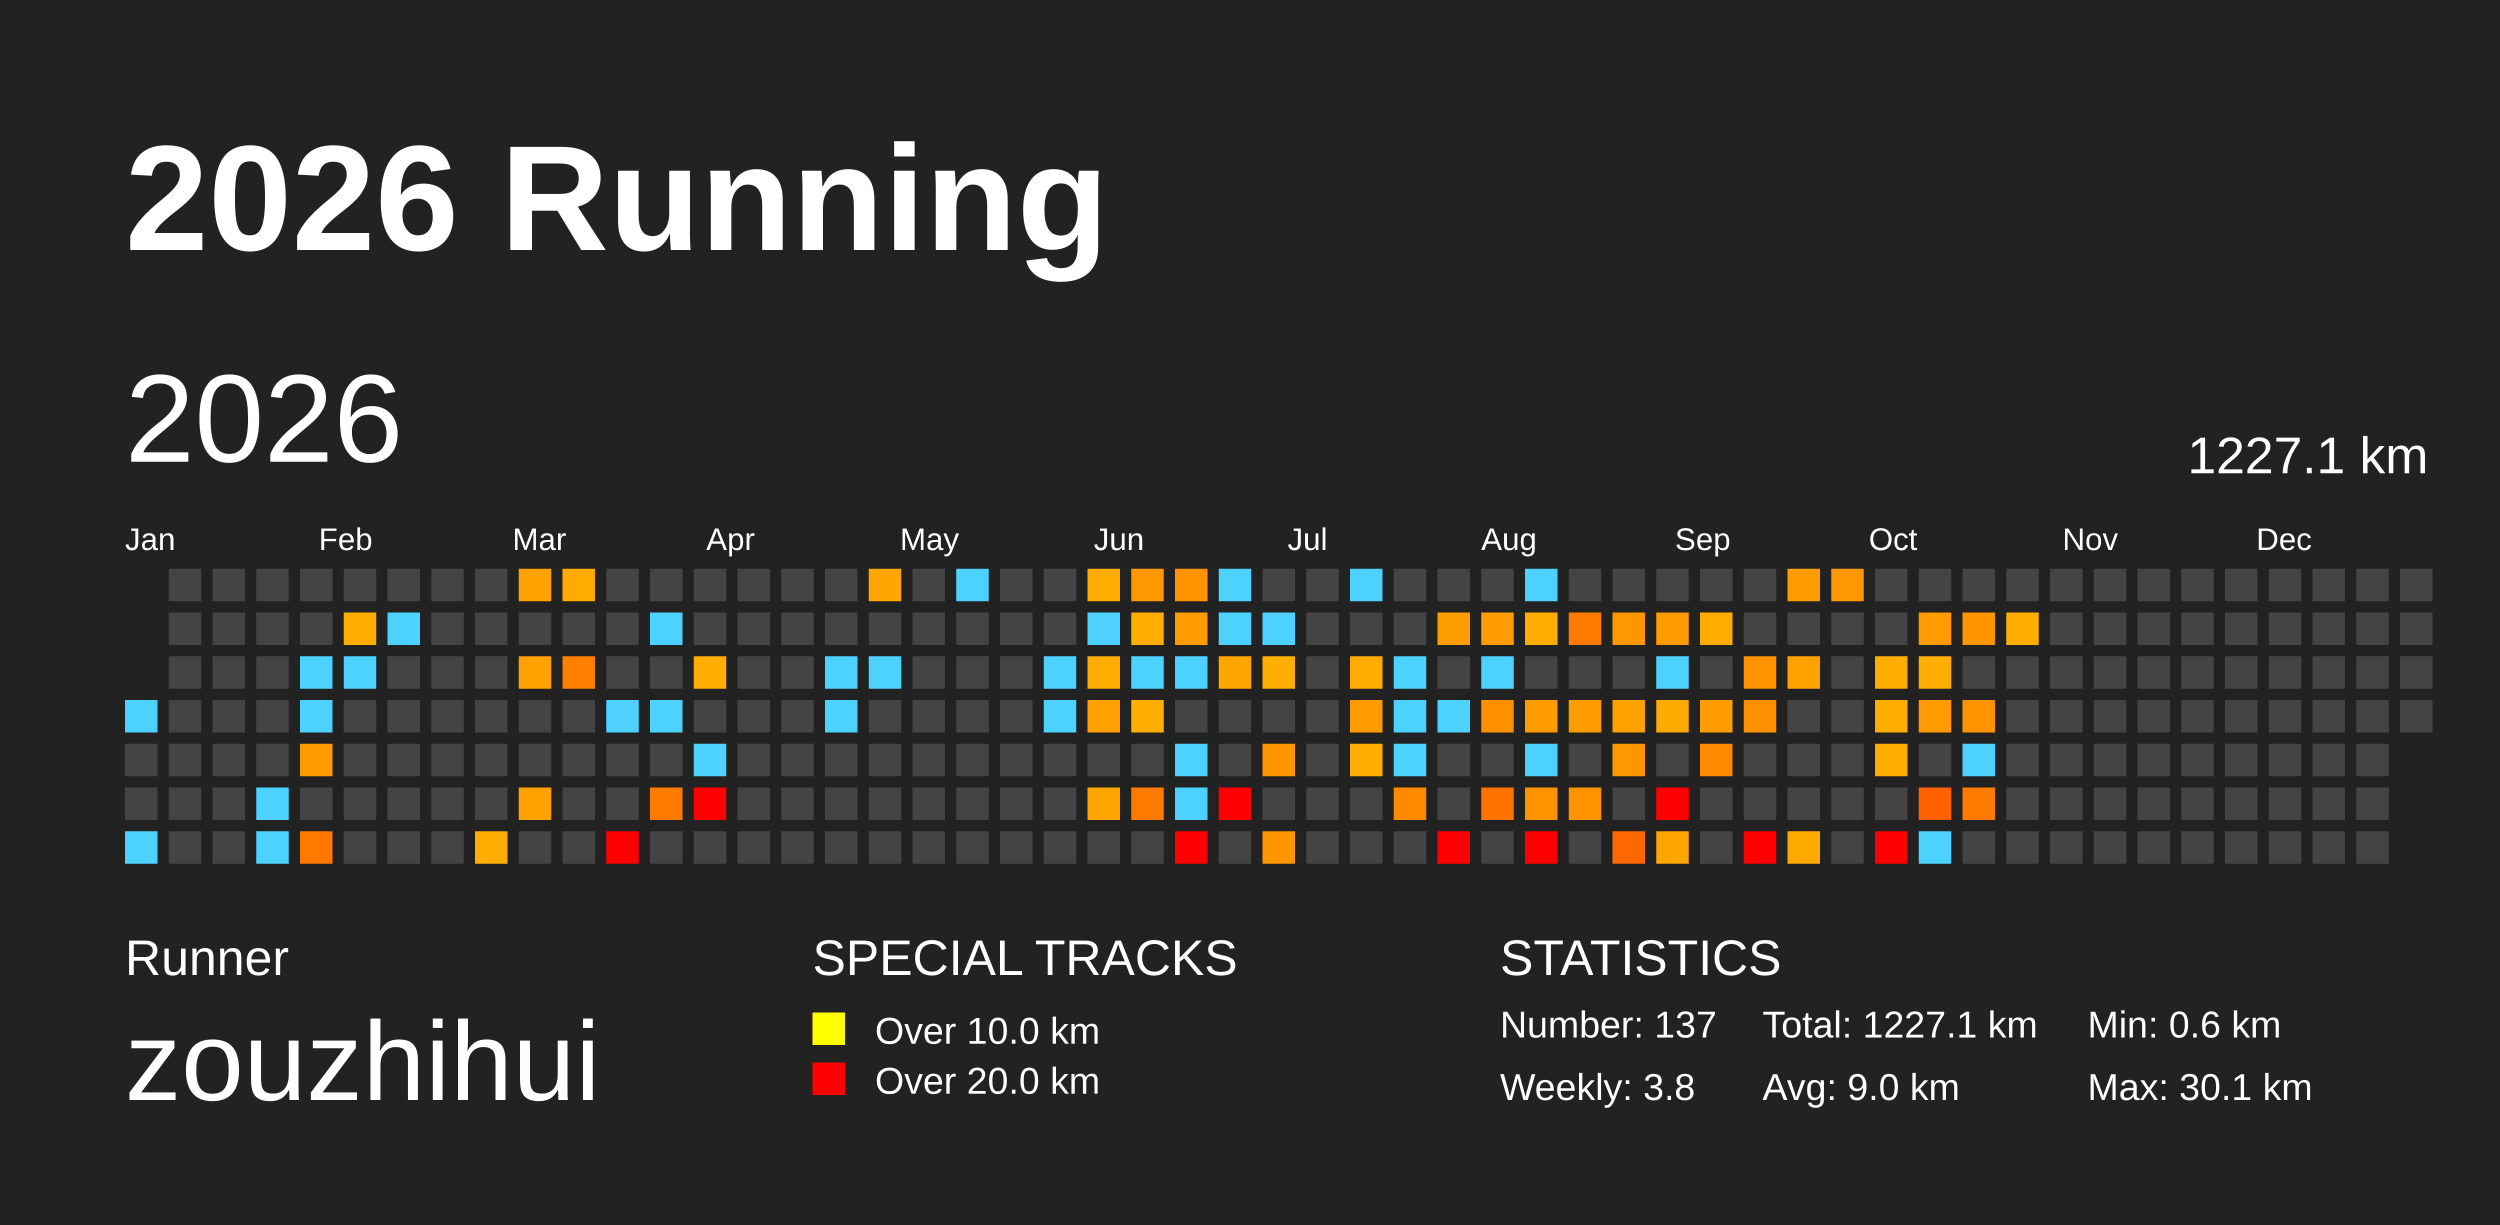
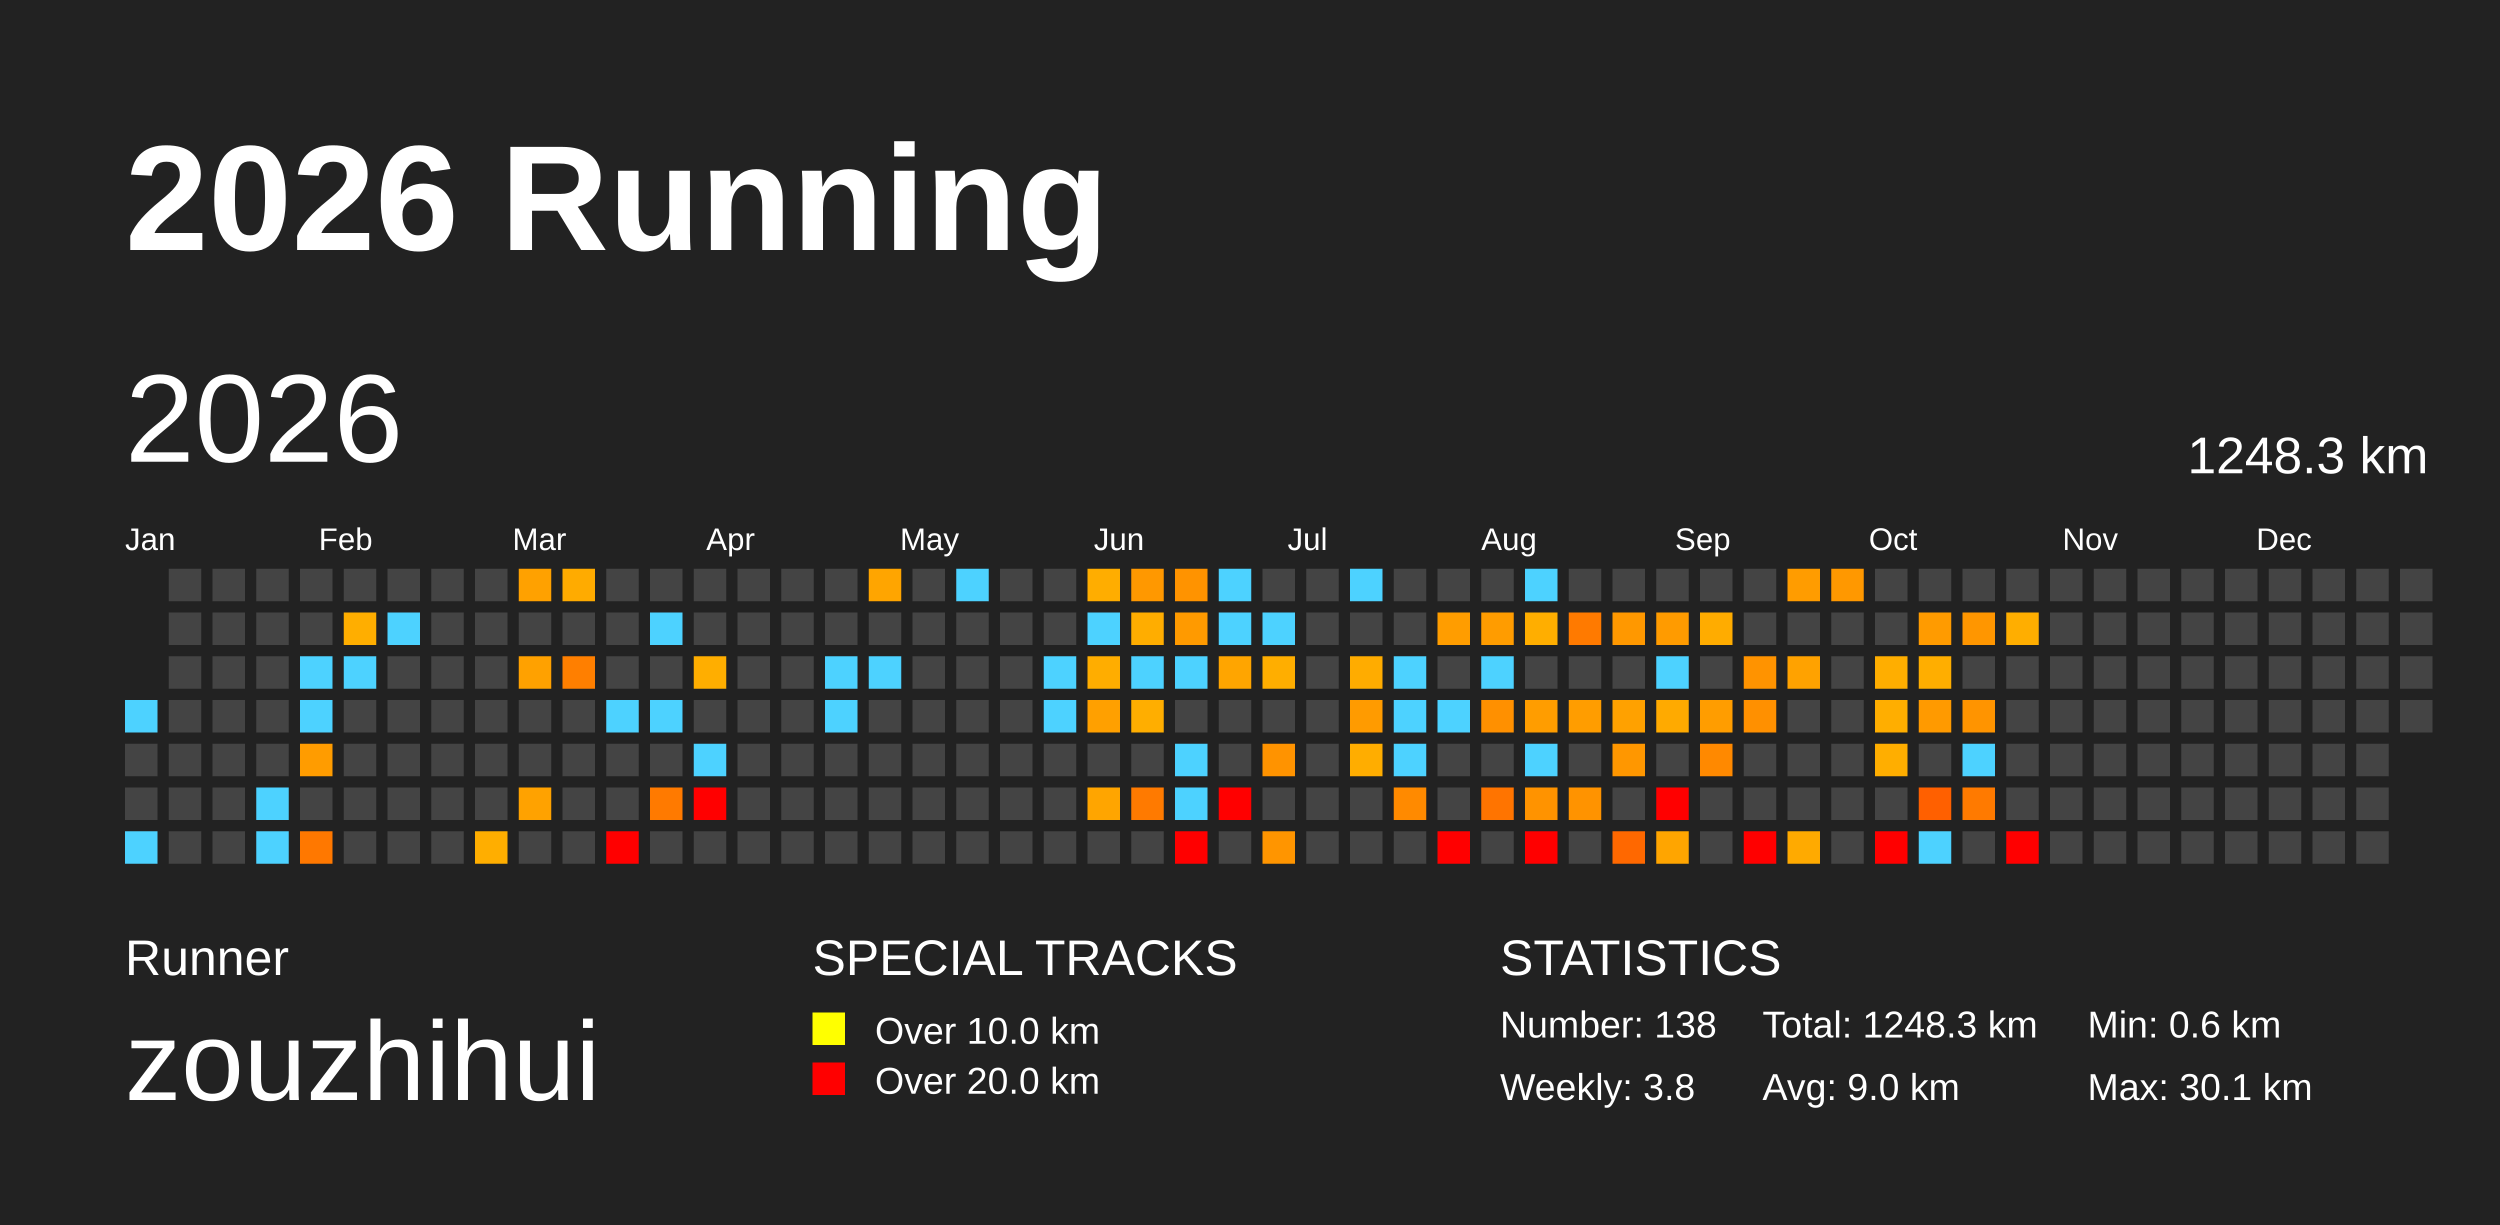
<svg xmlns="http://www.w3.org/2000/svg" baseProfile="full" height="98mm" version="1.1" viewBox="0,0,200,98" width="200mm">
  <defs />
  <rect fill="#222222" height="98" width="200" x="0" y="0" />
  <text fill="#FFFFFF" style="font-size:12px; font-family:Arial; font-weight:bold;" x="10" y="20">2026 Running</text>
  <text fill="#FFFFFF" style="font-size:4px; font-family:Arial" x="10" y="78">Runner</text>
  <text fill="#FFFFFF" style="font-size:9px; font-family:Arial" x="10" y="88">zouzhihui</text>
  <text fill="#FFFFFF" style="font-size:4px; font-family:Arial" x="65" y="78">SPECIAL TRACKS</text>
  <rect fill="yellow" height="2.6" width="2.6" x="65" y="81" />
  <text fill="#FFFFFF" style="font-size:3px; font-family:Arial" x="70" y="83.5">Over 10.0 km</text>
  <rect fill="red" height="2.6" width="2.6" x="65" y="85" />
  <text fill="#FFFFFF" style="font-size:3px; font-family:Arial" x="70" y="87.5">Over 20.0 km</text>
  <text fill="#FFFFFF" style="font-size:4px; font-family:Arial" x="120" y="78">STATISTICS</text>
-   <text fill="#FFFFFF" style="font-size:3px; font-family:Arial" x="120" y="83">Number: 137</text>
+   <text fill="#FFFFFF" style="font-size:3px; font-family:Arial" x="120" y="83">Number: 138</text>
  <text fill="#FFFFFF" style="font-size:3px; font-family:Arial" x="120" y="88">Weekly: 3.8</text>
-   <text fill="#FFFFFF" style="font-size:3px; font-family:Arial" x="141" y="83">Total: 1227.1 km</text>
+   <text fill="#FFFFFF" style="font-size:3px; font-family:Arial" x="141" y="83">Total: 1248.3 km</text>
  <text fill="#FFFFFF" style="font-size:3px; font-family:Arial" x="141" y="88">Avg: 9.0 km</text>
  <text fill="#FFFFFF" style="font-size:3px; font-family:Arial" x="167" y="83">Min: 0.6 km</text>
  <text fill="#FFFFFF" style="font-size:3px; font-family:Arial" x="167" y="88">Max: 30.1 km</text>
  <text dominant-baseline="hanging" fill="#FFFFFF" style="font-size:10.0px; font-family:Arial;" x="10" y="30">2026</text>
-   <text dominant-baseline="hanging" fill="#FFFFFF" style="font-size:4.125px; font-family:Arial;" x="175" y="35">1227.1 km</text>
+   <text dominant-baseline="hanging" fill="#FFFFFF" style="font-size:4.125px; font-family:Arial;" x="175" y="35">1248.3 km</text>
  <text fill="#FFFFFF" style="font-size:2.5px; font-family:Arial" x="10.0" y="44">Jan</text>
  <text fill="#FFFFFF" style="font-size:2.5px; font-family:Arial" x="25.5" y="44">Feb</text>
  <text fill="#FFFFFF" style="font-size:2.5px; font-family:Arial" x="41.0" y="44">Mar</text>
  <text fill="#FFFFFF" style="font-size:2.5px; font-family:Arial" x="56.5" y="44">Apr</text>
  <text fill="#FFFFFF" style="font-size:2.5px; font-family:Arial" x="72.0" y="44">May</text>
  <text fill="#FFFFFF" style="font-size:2.5px; font-family:Arial" x="87.5" y="44">Jun</text>
  <text fill="#FFFFFF" style="font-size:2.5px; font-family:Arial" x="103.0" y="44">Jul</text>
  <text fill="#FFFFFF" style="font-size:2.5px; font-family:Arial" x="118.5" y="44">Aug</text>
  <text fill="#FFFFFF" style="font-size:2.5px; font-family:Arial" x="134.0" y="44">Sep</text>
  <text fill="#FFFFFF" style="font-size:2.5px; font-family:Arial" x="149.5" y="44">Oct</text>
  <text fill="#FFFFFF" style="font-size:2.5px; font-family:Arial" x="165.0" y="44">Nov</text>
  <text fill="#FFFFFF" style="font-size:2.5px; font-family:Arial" x="180.5" y="44">Dec</text>
  <rect fill="#4dd2ff" height="2.6" width="2.6" x="10.0" y="56.0" />
  <rect fill="#444444" height="2.6" width="2.6" x="10.0" y="59.5" />
  <rect fill="#444444" height="2.6" width="2.6" x="10.0" y="63.0" />
  <rect fill="#4dd2ff" height="2.6" width="2.6" x="10.0" y="66.5" />
  <rect fill="#444444" height="2.6" width="2.6" x="13.5" y="45.5" />
  <rect fill="#444444" height="2.6" width="2.6" x="13.5" y="49.0" />
  <rect fill="#444444" height="2.6" width="2.6" x="13.5" y="52.5" />
  <rect fill="#444444" height="2.6" width="2.6" x="13.5" y="56.0" />
  <rect fill="#444444" height="2.6" width="2.6" x="13.5" y="59.5" />
  <rect fill="#444444" height="2.6" width="2.6" x="13.5" y="63.0" />
  <rect fill="#444444" height="2.6" width="2.6" x="13.5" y="66.5" />
  <rect fill="#444444" height="2.6" width="2.6" x="17.0" y="45.5" />
  <rect fill="#444444" height="2.6" width="2.6" x="17.0" y="49.0" />
  <rect fill="#444444" height="2.6" width="2.6" x="17.0" y="52.5" />
  <rect fill="#444444" height="2.6" width="2.6" x="17.0" y="56.0" />
  <rect fill="#444444" height="2.6" width="2.6" x="17.0" y="59.5" />
  <rect fill="#444444" height="2.6" width="2.6" x="17.0" y="63.0" />
  <rect fill="#444444" height="2.6" width="2.6" x="17.0" y="66.5" />
  <rect fill="#444444" height="2.6" width="2.6" x="20.5" y="45.5" />
  <rect fill="#444444" height="2.6" width="2.6" x="20.5" y="49.0" />
  <rect fill="#444444" height="2.6" width="2.6" x="20.5" y="52.5" />
  <rect fill="#444444" height="2.6" width="2.6" x="20.5" y="56.0" />
  <rect fill="#444444" height="2.6" width="2.6" x="20.5" y="59.5" />
  <rect fill="#4dd2ff" height="2.6" width="2.6" x="20.5" y="63.0" />
  <rect fill="#4dd2ff" height="2.6" width="2.6" x="20.5" y="66.5" />
  <rect fill="#444444" height="2.6" width="2.6" x="24.0" y="45.5" />
  <rect fill="#444444" height="2.6" width="2.6" x="24.0" y="49.0" />
  <rect fill="#4dd2ff" height="2.6" width="2.6" x="24.0" y="52.5" />
  <rect fill="#4dd2ff" height="2.6" width="2.6" x="24.0" y="56.0" />
  <rect fill="#ff9c00" height="2.6" width="2.6" x="24.0" y="59.5" />
  <rect fill="#444444" height="2.6" width="2.6" x="24.0" y="63.0" />
  <rect fill="#ff7800" height="2.6" width="2.6" x="24.0" y="66.5" />
  <rect fill="#444444" height="2.6" width="2.6" x="27.5" y="45.5" />
  <rect fill="#ffae00" height="2.6" width="2.6" x="27.5" y="49.0" />
  <rect fill="#4dd2ff" height="2.6" width="2.6" x="27.5" y="52.5" />
  <rect fill="#444444" height="2.6" width="2.6" x="27.5" y="56.0" />
  <rect fill="#444444" height="2.6" width="2.6" x="27.5" y="59.5" />
  <rect fill="#444444" height="2.6" width="2.6" x="27.5" y="63.0" />
  <rect fill="#444444" height="2.6" width="2.6" x="27.5" y="66.5" />
  <rect fill="#444444" height="2.6" width="2.6" x="31.0" y="45.5" />
  <rect fill="#4dd2ff" height="2.6" width="2.6" x="31.0" y="49.0" />
  <rect fill="#444444" height="2.6" width="2.6" x="31.0" y="52.5" />
  <rect fill="#444444" height="2.6" width="2.6" x="31.0" y="56.0" />
  <rect fill="#444444" height="2.6" width="2.6" x="31.0" y="59.5" />
  <rect fill="#444444" height="2.6" width="2.6" x="31.0" y="63.0" />
  <rect fill="#444444" height="2.6" width="2.6" x="31.0" y="66.5" />
  <rect fill="#444444" height="2.6" width="2.6" x="34.5" y="45.5" />
  <rect fill="#444444" height="2.6" width="2.6" x="34.5" y="49.0" />
  <rect fill="#444444" height="2.6" width="2.6" x="34.5" y="52.5" />
  <rect fill="#444444" height="2.6" width="2.6" x="34.5" y="56.0" />
  <rect fill="#444444" height="2.6" width="2.6" x="34.5" y="59.5" />
  <rect fill="#444444" height="2.6" width="2.6" x="34.5" y="63.0" />
  <rect fill="#444444" height="2.6" width="2.6" x="34.5" y="66.5" />
  <rect fill="#444444" height="2.6" width="2.6" x="38.0" y="45.5" />
  <rect fill="#444444" height="2.6" width="2.6" x="38.0" y="49.0" />
  <rect fill="#444444" height="2.6" width="2.6" x="38.0" y="52.5" />
  <rect fill="#444444" height="2.6" width="2.6" x="38.0" y="56.0" />
  <rect fill="#444444" height="2.6" width="2.6" x="38.0" y="59.5" />
  <rect fill="#444444" height="2.6" width="2.6" x="38.0" y="63.0" />
  <rect fill="#ffae00" height="2.6" width="2.6" x="38.0" y="66.5" />
  <rect fill="#ffa100" height="2.6" width="2.6" x="41.5" y="45.5" />
  <rect fill="#444444" height="2.6" width="2.6" x="41.5" y="49.0" />
  <rect fill="#ffa100" height="2.6" width="2.6" x="41.5" y="52.5" />
  <rect fill="#444444" height="2.6" width="2.6" x="41.5" y="56.0" />
  <rect fill="#444444" height="2.6" width="2.6" x="41.5" y="59.5" />
  <rect fill="#ffa200" height="2.6" width="2.6" x="41.5" y="63.0" />
  <rect fill="#444444" height="2.6" width="2.6" x="41.5" y="66.5" />
  <rect fill="#ffab00" height="2.6" width="2.6" x="45.0" y="45.5" />
  <rect fill="#444444" height="2.6" width="2.6" x="45.0" y="49.0" />
  <rect fill="#ff7f00" height="2.6" width="2.6" x="45.0" y="52.5" />
  <rect fill="#444444" height="2.6" width="2.6" x="45.0" y="56.0" />
  <rect fill="#444444" height="2.6" width="2.6" x="45.0" y="59.5" />
  <rect fill="#444444" height="2.6" width="2.6" x="45.0" y="63.0" />
  <rect fill="#444444" height="2.6" width="2.6" x="45.0" y="66.5" />
  <rect fill="#444444" height="2.6" width="2.6" x="48.5" y="45.5" />
  <rect fill="#444444" height="2.6" width="2.6" x="48.5" y="49.0" />
  <rect fill="#444444" height="2.6" width="2.6" x="48.5" y="52.5" />
  <rect fill="#4dd2ff" height="2.6" width="2.6" x="48.5" y="56.0" />
  <rect fill="#444444" height="2.6" width="2.6" x="48.5" y="59.5" />
  <rect fill="#444444" height="2.6" width="2.6" x="48.5" y="63.0" />
  <rect fill="red" height="2.6" width="2.6" x="48.5" y="66.5" />
  <rect fill="#444444" height="2.6" width="2.6" x="52.0" y="45.5" />
  <rect fill="#4dd2ff" height="2.6" width="2.6" x="52.0" y="49.0" />
  <rect fill="#444444" height="2.6" width="2.6" x="52.0" y="52.5" />
  <rect fill="#4dd2ff" height="2.6" width="2.6" x="52.0" y="56.0" />
  <rect fill="#444444" height="2.6" width="2.6" x="52.0" y="59.5" />
  <rect fill="#ff7a00" height="2.6" width="2.6" x="52.0" y="63.0" />
  <rect fill="#444444" height="2.6" width="2.6" x="52.0" y="66.5" />
  <rect fill="#444444" height="2.6" width="2.6" x="55.5" y="45.5" />
  <rect fill="#444444" height="2.6" width="2.6" x="55.5" y="49.0" />
  <rect fill="#ffae00" height="2.6" width="2.6" x="55.5" y="52.5" />
  <rect fill="#444444" height="2.6" width="2.6" x="55.5" y="56.0" />
  <rect fill="#4dd2ff" height="2.6" width="2.6" x="55.5" y="59.5" />
  <rect fill="red" height="2.6" width="2.6" x="55.5" y="63.0" />
  <rect fill="#444444" height="2.6" width="2.6" x="55.5" y="66.5" />
  <rect fill="#444444" height="2.6" width="2.6" x="59.0" y="45.5" />
  <rect fill="#444444" height="2.6" width="2.6" x="59.0" y="49.0" />
  <rect fill="#444444" height="2.6" width="2.6" x="59.0" y="52.5" />
  <rect fill="#444444" height="2.6" width="2.6" x="59.0" y="56.0" />
  <rect fill="#444444" height="2.6" width="2.6" x="59.0" y="59.5" />
  <rect fill="#444444" height="2.6" width="2.6" x="59.0" y="63.0" />
  <rect fill="#444444" height="2.6" width="2.6" x="59.0" y="66.5" />
  <rect fill="#444444" height="2.6" width="2.6" x="62.5" y="45.5" />
  <rect fill="#444444" height="2.6" width="2.6" x="62.5" y="49.0" />
  <rect fill="#444444" height="2.6" width="2.6" x="62.5" y="52.5" />
  <rect fill="#444444" height="2.6" width="2.6" x="62.5" y="56.0" />
  <rect fill="#444444" height="2.6" width="2.6" x="62.5" y="59.5" />
  <rect fill="#444444" height="2.6" width="2.6" x="62.5" y="63.0" />
  <rect fill="#444444" height="2.6" width="2.6" x="62.5" y="66.5" />
  <rect fill="#444444" height="2.6" width="2.6" x="66.0" y="45.5" />
  <rect fill="#444444" height="2.6" width="2.6" x="66.0" y="49.0" />
  <rect fill="#4dd2ff" height="2.6" width="2.6" x="66.0" y="52.5" />
  <rect fill="#4dd2ff" height="2.6" width="2.6" x="66.0" y="56.0" />
  <rect fill="#444444" height="2.6" width="2.6" x="66.0" y="59.5" />
  <rect fill="#444444" height="2.6" width="2.6" x="66.0" y="63.0" />
  <rect fill="#444444" height="2.6" width="2.6" x="66.0" y="66.5" />
  <rect fill="#ffa500" height="2.6" width="2.6" x="69.5" y="45.5" />
  <rect fill="#444444" height="2.6" width="2.6" x="69.5" y="49.0" />
  <rect fill="#4dd2ff" height="2.6" width="2.6" x="69.5" y="52.5" />
  <rect fill="#444444" height="2.6" width="2.6" x="69.5" y="56.0" />
  <rect fill="#444444" height="2.6" width="2.6" x="69.5" y="59.5" />
  <rect fill="#444444" height="2.6" width="2.6" x="69.5" y="63.0" />
  <rect fill="#444444" height="2.6" width="2.6" x="69.5" y="66.5" />
  <rect fill="#444444" height="2.6" width="2.6" x="73.0" y="45.5" />
  <rect fill="#444444" height="2.6" width="2.6" x="73.0" y="49.0" />
  <rect fill="#444444" height="2.6" width="2.6" x="73.0" y="52.5" />
  <rect fill="#444444" height="2.6" width="2.6" x="73.0" y="56.0" />
  <rect fill="#444444" height="2.6" width="2.6" x="73.0" y="59.5" />
  <rect fill="#444444" height="2.6" width="2.6" x="73.0" y="63.0" />
  <rect fill="#444444" height="2.6" width="2.6" x="73.0" y="66.5" />
  <rect fill="#4dd2ff" height="2.6" width="2.6" x="76.5" y="45.5" />
  <rect fill="#444444" height="2.6" width="2.6" x="76.5" y="49.0" />
  <rect fill="#444444" height="2.6" width="2.6" x="76.5" y="52.5" />
  <rect fill="#444444" height="2.6" width="2.6" x="76.5" y="56.0" />
  <rect fill="#444444" height="2.6" width="2.6" x="76.5" y="59.5" />
  <rect fill="#444444" height="2.6" width="2.6" x="76.5" y="63.0" />
  <rect fill="#444444" height="2.6" width="2.6" x="76.5" y="66.5" />
  <rect fill="#444444" height="2.6" width="2.6" x="80.0" y="45.5" />
  <rect fill="#444444" height="2.6" width="2.6" x="80.0" y="49.0" />
  <rect fill="#444444" height="2.6" width="2.6" x="80.0" y="52.5" />
  <rect fill="#444444" height="2.6" width="2.6" x="80.0" y="56.0" />
  <rect fill="#444444" height="2.6" width="2.6" x="80.0" y="59.5" />
  <rect fill="#444444" height="2.6" width="2.6" x="80.0" y="63.0" />
  <rect fill="#444444" height="2.6" width="2.6" x="80.0" y="66.5" />
  <rect fill="#444444" height="2.6" width="2.6" x="83.5" y="45.5" />
  <rect fill="#444444" height="2.6" width="2.6" x="83.5" y="49.0" />
  <rect fill="#4dd2ff" height="2.6" width="2.6" x="83.5" y="52.5" />
  <rect fill="#4dd2ff" height="2.6" width="2.6" x="83.5" y="56.0" />
  <rect fill="#444444" height="2.6" width="2.6" x="83.5" y="59.5" />
  <rect fill="#444444" height="2.6" width="2.6" x="83.5" y="63.0" />
  <rect fill="#444444" height="2.6" width="2.6" x="83.5" y="66.5" />
  <rect fill="#ffad00" height="2.6" width="2.6" x="87.0" y="45.5" />
  <rect fill="#4dd2ff" height="2.6" width="2.6" x="87.0" y="49.0" />
  <rect fill="#ffad00" height="2.6" width="2.6" x="87.0" y="52.5" />
  <rect fill="#ffa000" height="2.6" width="2.6" x="87.0" y="56.0" />
  <rect fill="#444444" height="2.6" width="2.6" x="87.0" y="59.5" />
  <rect fill="#ffa500" height="2.6" width="2.6" x="87.0" y="63.0" />
  <rect fill="#444444" height="2.6" width="2.6" x="87.0" y="66.5" />
  <rect fill="#ff9800" height="2.6" width="2.6" x="90.5" y="45.5" />
  <rect fill="#ffad00" height="2.6" width="2.6" x="90.5" y="49.0" />
  <rect fill="#4dd2ff" height="2.6" width="2.6" x="90.5" y="52.5" />
  <rect fill="#ffae00" height="2.6" width="2.6" x="90.5" y="56.0" />
  <rect fill="#444444" height="2.6" width="2.6" x="90.5" y="59.5" />
  <rect fill="#ff7a00" height="2.6" width="2.6" x="90.5" y="63.0" />
  <rect fill="#444444" height="2.6" width="2.6" x="90.5" y="66.5" />
  <rect fill="#ff9300" height="2.6" width="2.6" x="94.0" y="45.5" />
  <rect fill="#ff9a00" height="2.6" width="2.6" x="94.0" y="49.0" />
  <rect fill="#4dd2ff" height="2.6" width="2.6" x="94.0" y="52.5" />
  <rect fill="#444444" height="2.6" width="2.6" x="94.0" y="56.0" />
  <rect fill="#4dd2ff" height="2.6" width="2.6" x="94.0" y="59.5" />
  <rect fill="#4dd2ff" height="2.6" width="2.6" x="94.0" y="63.0" />
  <rect fill="red" height="2.6" width="2.6" x="94.0" y="66.5" />
  <rect fill="#4dd2ff" height="2.6" width="2.6" x="97.5" y="45.5" />
  <rect fill="#4dd2ff" height="2.6" width="2.6" x="97.5" y="49.0" />
  <rect fill="#ffa500" height="2.6" width="2.6" x="97.5" y="52.5" />
  <rect fill="#444444" height="2.6" width="2.6" x="97.5" y="56.0" />
  <rect fill="#444444" height="2.6" width="2.6" x="97.5" y="59.5" />
  <rect fill="red" height="2.6" width="2.6" x="97.5" y="63.0" />
  <rect fill="#444444" height="2.6" width="2.6" x="97.5" y="66.5" />
  <rect fill="#444444" height="2.6" width="2.6" x="101.0" y="45.5" />
  <rect fill="#4dd2ff" height="2.6" width="2.6" x="101.0" y="49.0" />
  <rect fill="#ffae00" height="2.6" width="2.6" x="101.0" y="52.5" />
  <rect fill="#444444" height="2.6" width="2.6" x="101.0" y="56.0" />
  <rect fill="#ff9300" height="2.6" width="2.6" x="101.0" y="59.5" />
  <rect fill="#444444" height="2.6" width="2.6" x="101.0" y="63.0" />
  <rect fill="#ff9500" height="2.6" width="2.6" x="101.0" y="66.5" />
  <rect fill="#444444" height="2.6" width="2.6" x="104.5" y="45.5" />
  <rect fill="#444444" height="2.6" width="2.6" x="104.5" y="49.0" />
  <rect fill="#444444" height="2.6" width="2.6" x="104.5" y="52.5" />
  <rect fill="#444444" height="2.6" width="2.6" x="104.5" y="56.0" />
  <rect fill="#444444" height="2.6" width="2.6" x="104.5" y="59.5" />
  <rect fill="#444444" height="2.6" width="2.6" x="104.5" y="63.0" />
  <rect fill="#444444" height="2.6" width="2.6" x="104.5" y="66.5" />
  <rect fill="#4dd2ff" height="2.6" width="2.6" x="108.0" y="45.5" />
  <rect fill="#444444" height="2.6" width="2.6" x="108.0" y="49.0" />
  <rect fill="#ffac00" height="2.6" width="2.6" x="108.0" y="52.5" />
  <rect fill="#ff9b00" height="2.6" width="2.6" x="108.0" y="56.0" />
  <rect fill="#ffad00" height="2.6" width="2.6" x="108.0" y="59.5" />
  <rect fill="#444444" height="2.6" width="2.6" x="108.0" y="63.0" />
  <rect fill="#444444" height="2.6" width="2.6" x="108.0" y="66.5" />
  <rect fill="#444444" height="2.6" width="2.6" x="111.5" y="45.5" />
  <rect fill="#444444" height="2.6" width="2.6" x="111.5" y="49.0" />
  <rect fill="#4dd2ff" height="2.6" width="2.6" x="111.5" y="52.5" />
  <rect fill="#4dd2ff" height="2.6" width="2.6" x="111.5" y="56.0" />
  <rect fill="#4dd2ff" height="2.6" width="2.6" x="111.5" y="59.5" />
  <rect fill="#ff8a00" height="2.6" width="2.6" x="111.5" y="63.0" />
  <rect fill="#444444" height="2.6" width="2.6" x="111.5" y="66.5" />
  <rect fill="#444444" height="2.6" width="2.6" x="115.0" y="45.5" />
  <rect fill="#ff9d00" height="2.6" width="2.6" x="115.0" y="49.0" />
  <rect fill="#444444" height="2.6" width="2.6" x="115.0" y="52.5" />
  <rect fill="#4dd2ff" height="2.6" width="2.6" x="115.0" y="56.0" />
  <rect fill="#444444" height="2.6" width="2.6" x="115.0" y="59.5" />
  <rect fill="#444444" height="2.6" width="2.6" x="115.0" y="63.0" />
  <rect fill="red" height="2.6" width="2.6" x="115.0" y="66.5" />
  <rect fill="#444444" height="2.6" width="2.6" x="118.5" y="45.5" />
  <rect fill="#ff9c00" height="2.6" width="2.6" x="118.5" y="49.0" />
  <rect fill="#4dd2ff" height="2.6" width="2.6" x="118.5" y="52.5" />
  <rect fill="#ff9000" height="2.6" width="2.6" x="118.5" y="56.0" />
  <rect fill="#444444" height="2.6" width="2.6" x="118.5" y="59.5" />
  <rect fill="#ff7400" height="2.6" width="2.6" x="118.5" y="63.0" />
  <rect fill="#444444" height="2.6" width="2.6" x="118.5" y="66.5" />
  <rect fill="#4dd2ff" height="2.6" width="2.6" x="122.0" y="45.5" />
  <rect fill="#ffae00" height="2.6" width="2.6" x="122.0" y="49.0" />
  <rect fill="#444444" height="2.6" width="2.6" x="122.0" y="52.5" />
  <rect fill="#ff9d00" height="2.6" width="2.6" x="122.0" y="56.0" />
  <rect fill="#4dd2ff" height="2.6" width="2.6" x="122.0" y="59.5" />
  <rect fill="#ff9300" height="2.6" width="2.6" x="122.0" y="63.0" />
  <rect fill="red" height="2.6" width="2.6" x="122.0" y="66.5" />
  <rect fill="#444444" height="2.6" width="2.6" x="125.5" y="45.5" />
  <rect fill="#ff7a00" height="2.6" width="2.6" x="125.5" y="49.0" />
  <rect fill="#444444" height="2.6" width="2.6" x="125.5" y="52.5" />
  <rect fill="#ff9d00" height="2.6" width="2.6" x="125.5" y="56.0" />
  <rect fill="#444444" height="2.6" width="2.6" x="125.5" y="59.5" />
  <rect fill="#ff9300" height="2.6" width="2.6" x="125.5" y="63.0" />
  <rect fill="#444444" height="2.6" width="2.6" x="125.5" y="66.5" />
  <rect fill="#444444" height="2.6" width="2.6" x="129.0" y="45.5" />
  <rect fill="#ff9800" height="2.6" width="2.6" x="129.0" y="49.0" />
  <rect fill="#444444" height="2.6" width="2.6" x="129.0" y="52.5" />
  <rect fill="#ffa100" height="2.6" width="2.6" x="129.0" y="56.0" />
  <rect fill="#ff9700" height="2.6" width="2.6" x="129.0" y="59.5" />
  <rect fill="#444444" height="2.6" width="2.6" x="129.0" y="63.0" />
  <rect fill="#ff6800" height="2.6" width="2.6" x="129.0" y="66.5" />
  <rect fill="#444444" height="2.6" width="2.6" x="132.5" y="45.5" />
  <rect fill="#ff9b00" height="2.6" width="2.6" x="132.5" y="49.0" />
  <rect fill="#4dd2ff" height="2.6" width="2.6" x="132.5" y="52.5" />
  <rect fill="#ffaa00" height="2.6" width="2.6" x="132.5" y="56.0" />
  <rect fill="#444444" height="2.6" width="2.6" x="132.5" y="59.5" />
  <rect fill="red" height="2.6" width="2.6" x="132.5" y="63.0" />
  <rect fill="#ffa500" height="2.6" width="2.6" x="132.5" y="66.5" />
  <rect fill="#444444" height="2.6" width="2.6" x="136.0" y="45.5" />
  <rect fill="#ffac00" height="2.6" width="2.6" x="136.0" y="49.0" />
  <rect fill="#444444" height="2.6" width="2.6" x="136.0" y="52.5" />
  <rect fill="#ff9d00" height="2.6" width="2.6" x="136.0" y="56.0" />
  <rect fill="#ff8900" height="2.6" width="2.6" x="136.0" y="59.5" />
  <rect fill="#444444" height="2.6" width="2.6" x="136.0" y="63.0" />
  <rect fill="#444444" height="2.6" width="2.6" x="136.0" y="66.5" />
  <rect fill="#444444" height="2.6" width="2.6" x="139.5" y="45.5" />
  <rect fill="#444444" height="2.6" width="2.6" x="139.5" y="49.0" />
  <rect fill="#ff9300" height="2.6" width="2.6" x="139.5" y="52.5" />
  <rect fill="#ff9000" height="2.6" width="2.6" x="139.5" y="56.0" />
  <rect fill="#444444" height="2.6" width="2.6" x="139.5" y="59.5" />
  <rect fill="#444444" height="2.6" width="2.6" x="139.5" y="63.0" />
  <rect fill="red" height="2.6" width="2.6" x="139.5" y="66.5" />
  <rect fill="#ff9c00" height="2.6" width="2.6" x="143.0" y="45.5" />
  <rect fill="#444444" height="2.6" width="2.6" x="143.0" y="49.0" />
  <rect fill="#ffa200" height="2.6" width="2.6" x="143.0" y="52.5" />
  <rect fill="#444444" height="2.6" width="2.6" x="143.0" y="56.0" />
  <rect fill="#444444" height="2.6" width="2.6" x="143.0" y="59.5" />
  <rect fill="#444444" height="2.6" width="2.6" x="143.0" y="63.0" />
  <rect fill="#ffaa00" height="2.6" width="2.6" x="143.0" y="66.5" />
  <rect fill="#ff9800" height="2.6" width="2.6" x="146.5" y="45.5" />
  <rect fill="#444444" height="2.6" width="2.6" x="146.5" y="49.0" />
  <rect fill="#444444" height="2.6" width="2.6" x="146.5" y="52.5" />
  <rect fill="#444444" height="2.6" width="2.6" x="146.5" y="56.0" />
  <rect fill="#444444" height="2.6" width="2.6" x="146.5" y="59.5" />
  <rect fill="#444444" height="2.6" width="2.6" x="146.5" y="63.0" />
  <rect fill="#444444" height="2.6" width="2.6" x="146.5" y="66.5" />
  <rect fill="#444444" height="2.6" width="2.6" x="150.0" y="45.5" />
  <rect fill="#444444" height="2.6" width="2.6" x="150.0" y="49.0" />
  <rect fill="#ffae00" height="2.6" width="2.6" x="150.0" y="52.5" />
  <rect fill="#ffae00" height="2.6" width="2.6" x="150.0" y="56.0" />
  <rect fill="#ffae00" height="2.6" width="2.6" x="150.0" y="59.5" />
  <rect fill="#444444" height="2.6" width="2.6" x="150.0" y="63.0" />
  <rect fill="red" height="2.6" width="2.6" x="150.0" y="66.5" />
  <rect fill="#444444" height="2.6" width="2.6" x="153.5" y="45.5" />
  <rect fill="#ff9b00" height="2.6" width="2.6" x="153.5" y="49.0" />
  <rect fill="#ffae00" height="2.6" width="2.6" x="153.5" y="52.5" />
  <rect fill="#ff9a00" height="2.6" width="2.6" x="153.5" y="56.0" />
  <rect fill="#444444" height="2.6" width="2.6" x="153.5" y="59.5" />
  <rect fill="#ff6000" height="2.6" width="2.6" x="153.5" y="63.0" />
  <rect fill="#4dd2ff" height="2.6" width="2.6" x="153.5" y="66.5" />
  <rect fill="#444444" height="2.6" width="2.6" x="157.0" y="45.5" />
  <rect fill="#ff9600" height="2.6" width="2.6" x="157.0" y="49.0" />
  <rect fill="#444444" height="2.6" width="2.6" x="157.0" y="52.5" />
  <rect fill="#ff9400" height="2.6" width="2.6" x="157.0" y="56.0" />
  <rect fill="#4dd2ff" height="2.6" width="2.6" x="157.0" y="59.5" />
  <rect fill="#ff7a00" height="2.6" width="2.6" x="157.0" y="63.0" />
  <rect fill="#444444" height="2.6" width="2.6" x="157.0" y="66.5" />
  <rect fill="#444444" height="2.6" width="2.6" x="160.5" y="45.5" />
  <rect fill="#ffae00" height="2.6" width="2.6" x="160.5" y="49.0" />
  <rect fill="#444444" height="2.6" width="2.6" x="160.5" y="52.5" />
  <rect fill="#444444" height="2.6" width="2.6" x="160.5" y="56.0" />
  <rect fill="#444444" height="2.6" width="2.6" x="160.5" y="59.5" />
  <rect fill="#444444" height="2.6" width="2.6" x="160.5" y="63.0" />
-   <rect fill="#444444" height="2.6" width="2.6" x="160.5" y="66.5" />
+   <rect fill="red" height="2.6" width="2.6" x="160.5" y="66.5" />
  <rect fill="#444444" height="2.6" width="2.6" x="164.0" y="45.5" />
  <rect fill="#444444" height="2.6" width="2.6" x="164.0" y="49.0" />
  <rect fill="#444444" height="2.6" width="2.6" x="164.0" y="52.5" />
  <rect fill="#444444" height="2.6" width="2.6" x="164.0" y="56.0" />
  <rect fill="#444444" height="2.6" width="2.6" x="164.0" y="59.5" />
  <rect fill="#444444" height="2.6" width="2.6" x="164.0" y="63.0" />
  <rect fill="#444444" height="2.6" width="2.6" x="164.0" y="66.5" />
  <rect fill="#444444" height="2.6" width="2.6" x="167.5" y="45.5" />
  <rect fill="#444444" height="2.6" width="2.6" x="167.5" y="49.0" />
  <rect fill="#444444" height="2.6" width="2.6" x="167.5" y="52.5" />
  <rect fill="#444444" height="2.6" width="2.6" x="167.5" y="56.0" />
  <rect fill="#444444" height="2.6" width="2.6" x="167.5" y="59.5" />
  <rect fill="#444444" height="2.6" width="2.6" x="167.5" y="63.0" />
  <rect fill="#444444" height="2.6" width="2.6" x="167.5" y="66.5" />
  <rect fill="#444444" height="2.6" width="2.6" x="171.0" y="45.5" />
  <rect fill="#444444" height="2.6" width="2.6" x="171.0" y="49.0" />
  <rect fill="#444444" height="2.6" width="2.6" x="171.0" y="52.5" />
  <rect fill="#444444" height="2.6" width="2.6" x="171.0" y="56.0" />
  <rect fill="#444444" height="2.6" width="2.6" x="171.0" y="59.5" />
  <rect fill="#444444" height="2.6" width="2.6" x="171.0" y="63.0" />
  <rect fill="#444444" height="2.6" width="2.6" x="171.0" y="66.5" />
  <rect fill="#444444" height="2.6" width="2.6" x="174.5" y="45.5" />
  <rect fill="#444444" height="2.6" width="2.6" x="174.5" y="49.0" />
  <rect fill="#444444" height="2.6" width="2.6" x="174.5" y="52.5" />
  <rect fill="#444444" height="2.6" width="2.6" x="174.5" y="56.0" />
  <rect fill="#444444" height="2.6" width="2.6" x="174.5" y="59.5" />
  <rect fill="#444444" height="2.6" width="2.6" x="174.5" y="63.0" />
  <rect fill="#444444" height="2.6" width="2.6" x="174.5" y="66.5" />
  <rect fill="#444444" height="2.6" width="2.6" x="178.0" y="45.5" />
  <rect fill="#444444" height="2.6" width="2.6" x="178.0" y="49.0" />
  <rect fill="#444444" height="2.6" width="2.6" x="178.0" y="52.5" />
  <rect fill="#444444" height="2.6" width="2.6" x="178.0" y="56.0" />
  <rect fill="#444444" height="2.6" width="2.6" x="178.0" y="59.5" />
  <rect fill="#444444" height="2.6" width="2.6" x="178.0" y="63.0" />
  <rect fill="#444444" height="2.6" width="2.6" x="178.0" y="66.5" />
  <rect fill="#444444" height="2.6" width="2.6" x="181.5" y="45.5" />
  <rect fill="#444444" height="2.6" width="2.6" x="181.5" y="49.0" />
  <rect fill="#444444" height="2.6" width="2.6" x="181.5" y="52.5" />
  <rect fill="#444444" height="2.6" width="2.6" x="181.5" y="56.0" />
  <rect fill="#444444" height="2.6" width="2.6" x="181.5" y="59.5" />
  <rect fill="#444444" height="2.6" width="2.6" x="181.5" y="63.0" />
  <rect fill="#444444" height="2.6" width="2.6" x="181.5" y="66.5" />
  <rect fill="#444444" height="2.6" width="2.6" x="185.0" y="45.5" />
  <rect fill="#444444" height="2.6" width="2.6" x="185.0" y="49.0" />
  <rect fill="#444444" height="2.6" width="2.6" x="185.0" y="52.5" />
  <rect fill="#444444" height="2.6" width="2.6" x="185.0" y="56.0" />
  <rect fill="#444444" height="2.6" width="2.6" x="185.0" y="59.5" />
  <rect fill="#444444" height="2.6" width="2.6" x="185.0" y="63.0" />
  <rect fill="#444444" height="2.6" width="2.6" x="185.0" y="66.5" />
  <rect fill="#444444" height="2.6" width="2.6" x="188.5" y="45.5" />
  <rect fill="#444444" height="2.6" width="2.6" x="188.5" y="49.0" />
  <rect fill="#444444" height="2.6" width="2.6" x="188.5" y="52.5" />
  <rect fill="#444444" height="2.6" width="2.6" x="188.5" y="56.0" />
  <rect fill="#444444" height="2.6" width="2.6" x="188.5" y="59.5" />
  <rect fill="#444444" height="2.6" width="2.6" x="188.5" y="63.0" />
  <rect fill="#444444" height="2.6" width="2.6" x="188.5" y="66.5" />
  <rect fill="#444444" height="2.6" width="2.6" x="192.0" y="45.5" />
  <rect fill="#444444" height="2.6" width="2.6" x="192.0" y="49.0" />
  <rect fill="#444444" height="2.6" width="2.6" x="192.0" y="52.5" />
  <rect fill="#444444" height="2.6" width="2.6" x="192.0" y="56.0" />
</svg>
